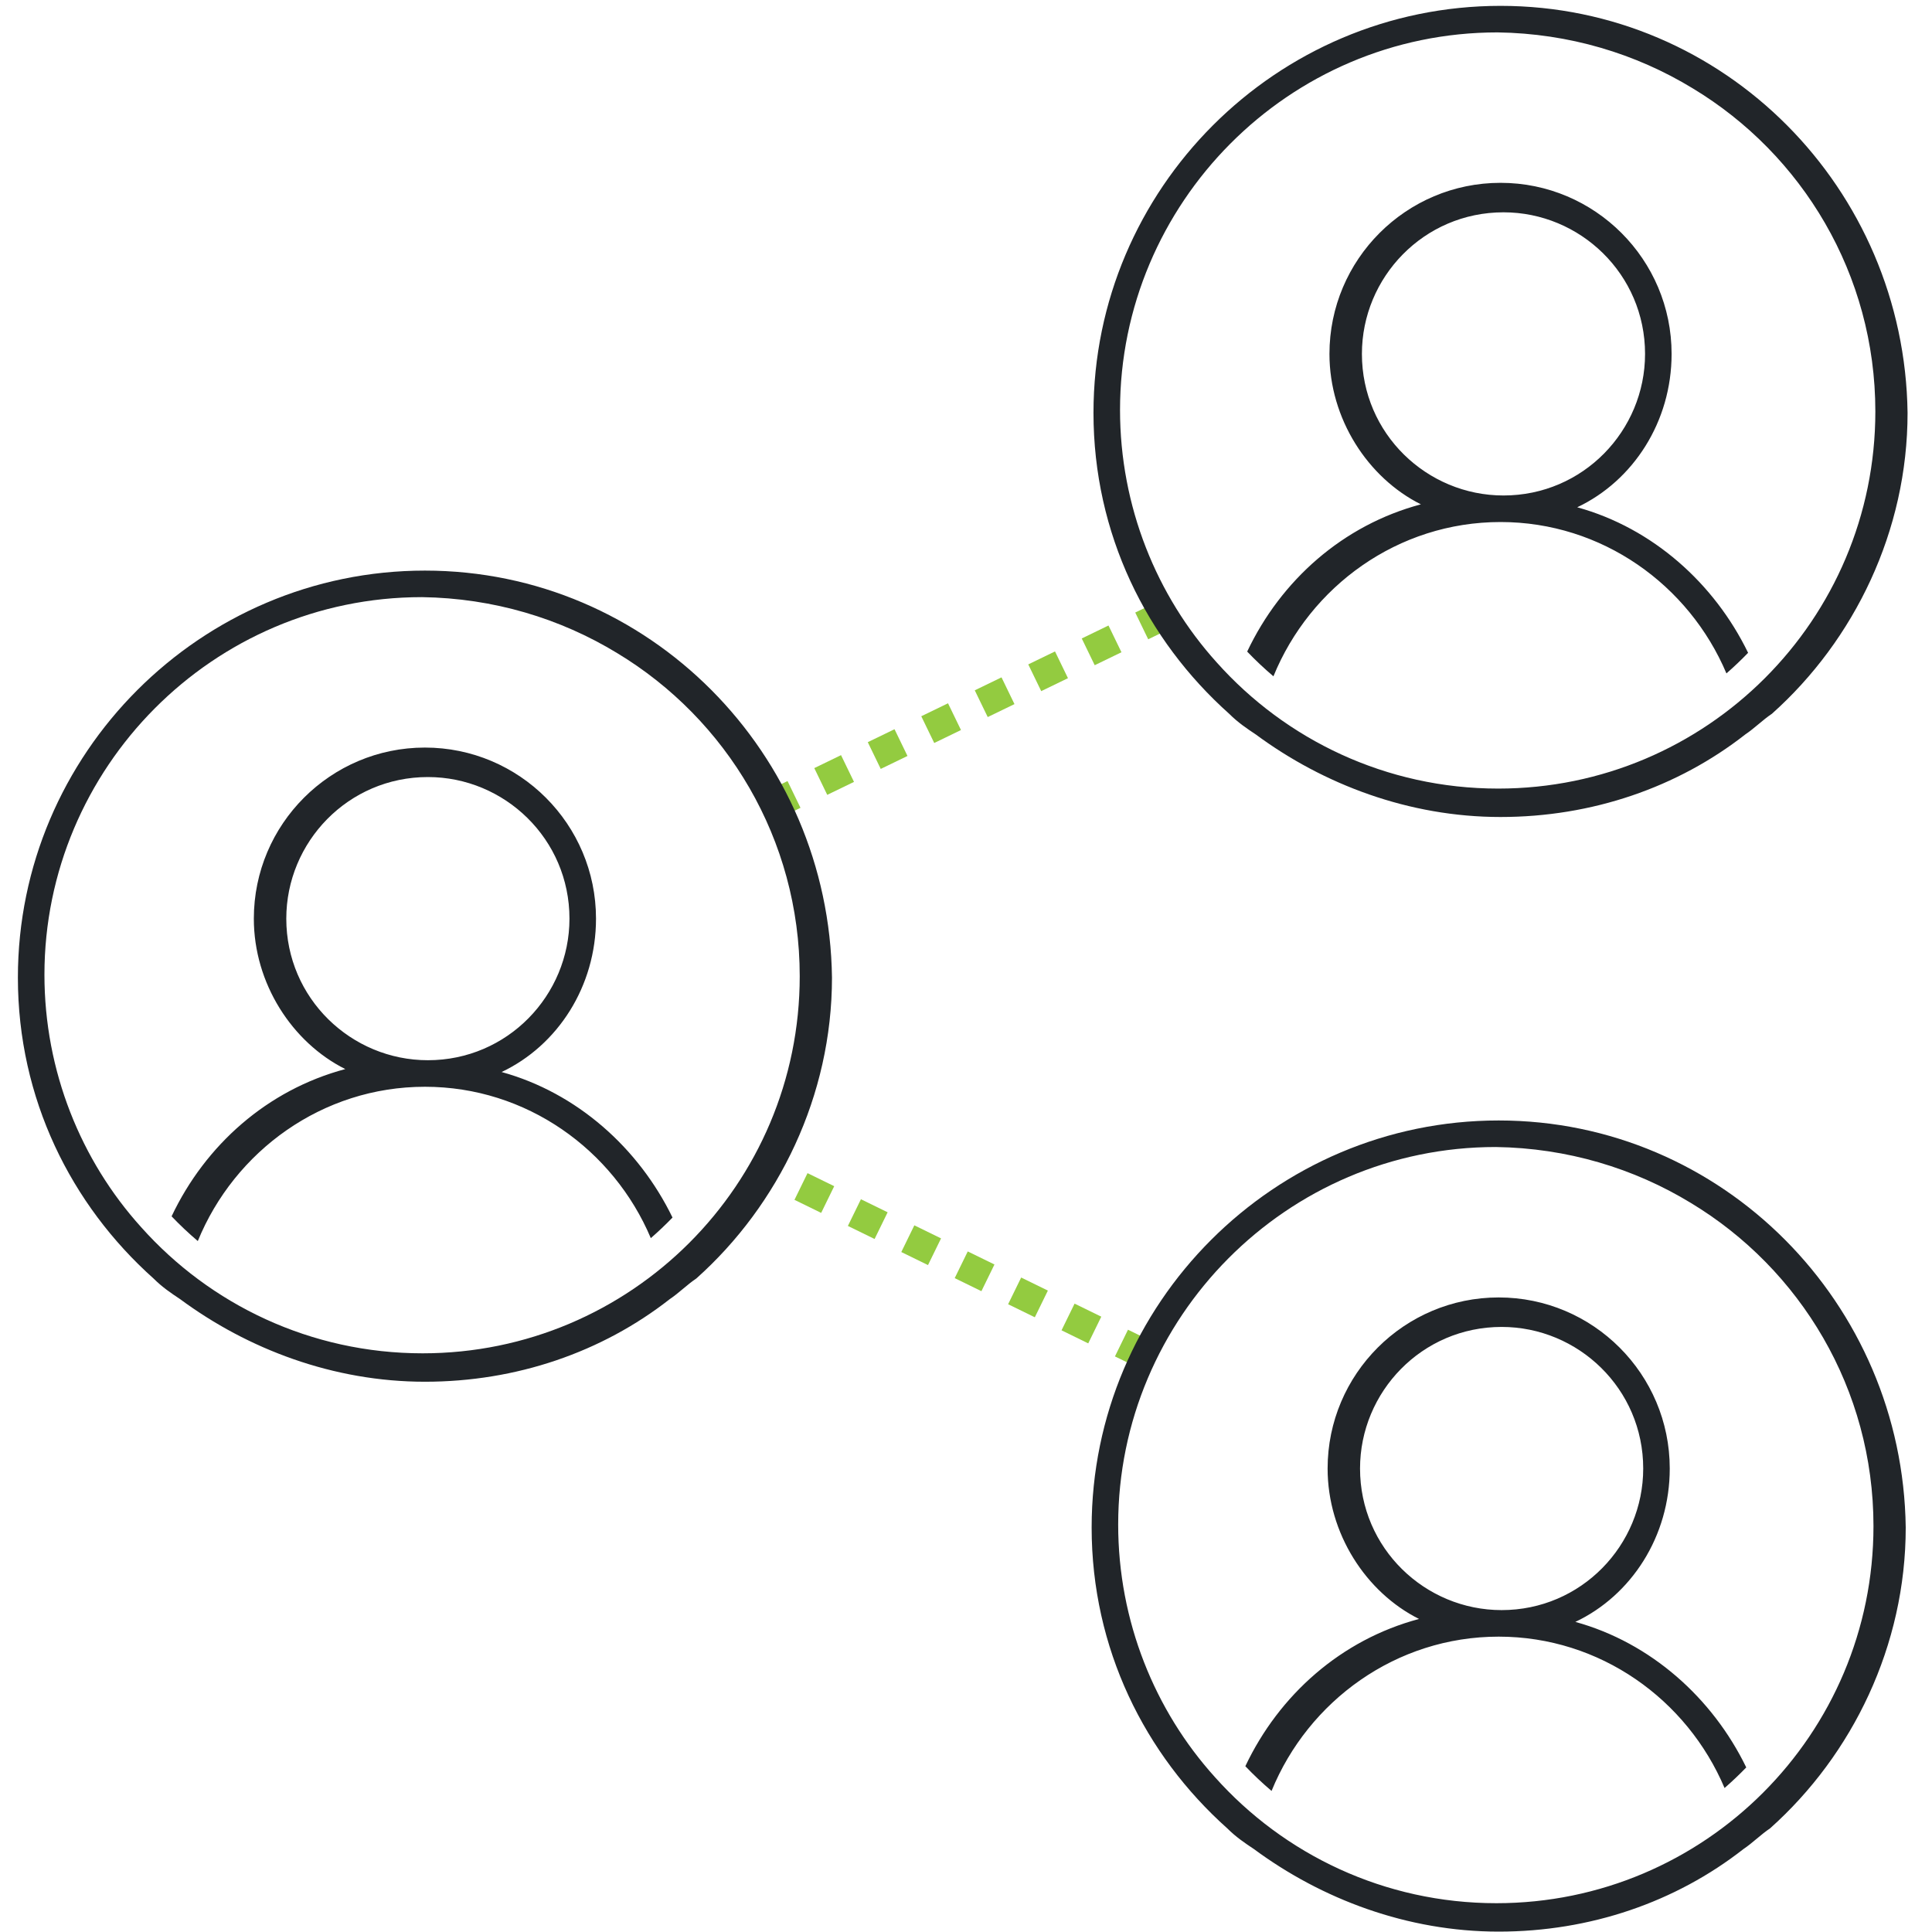
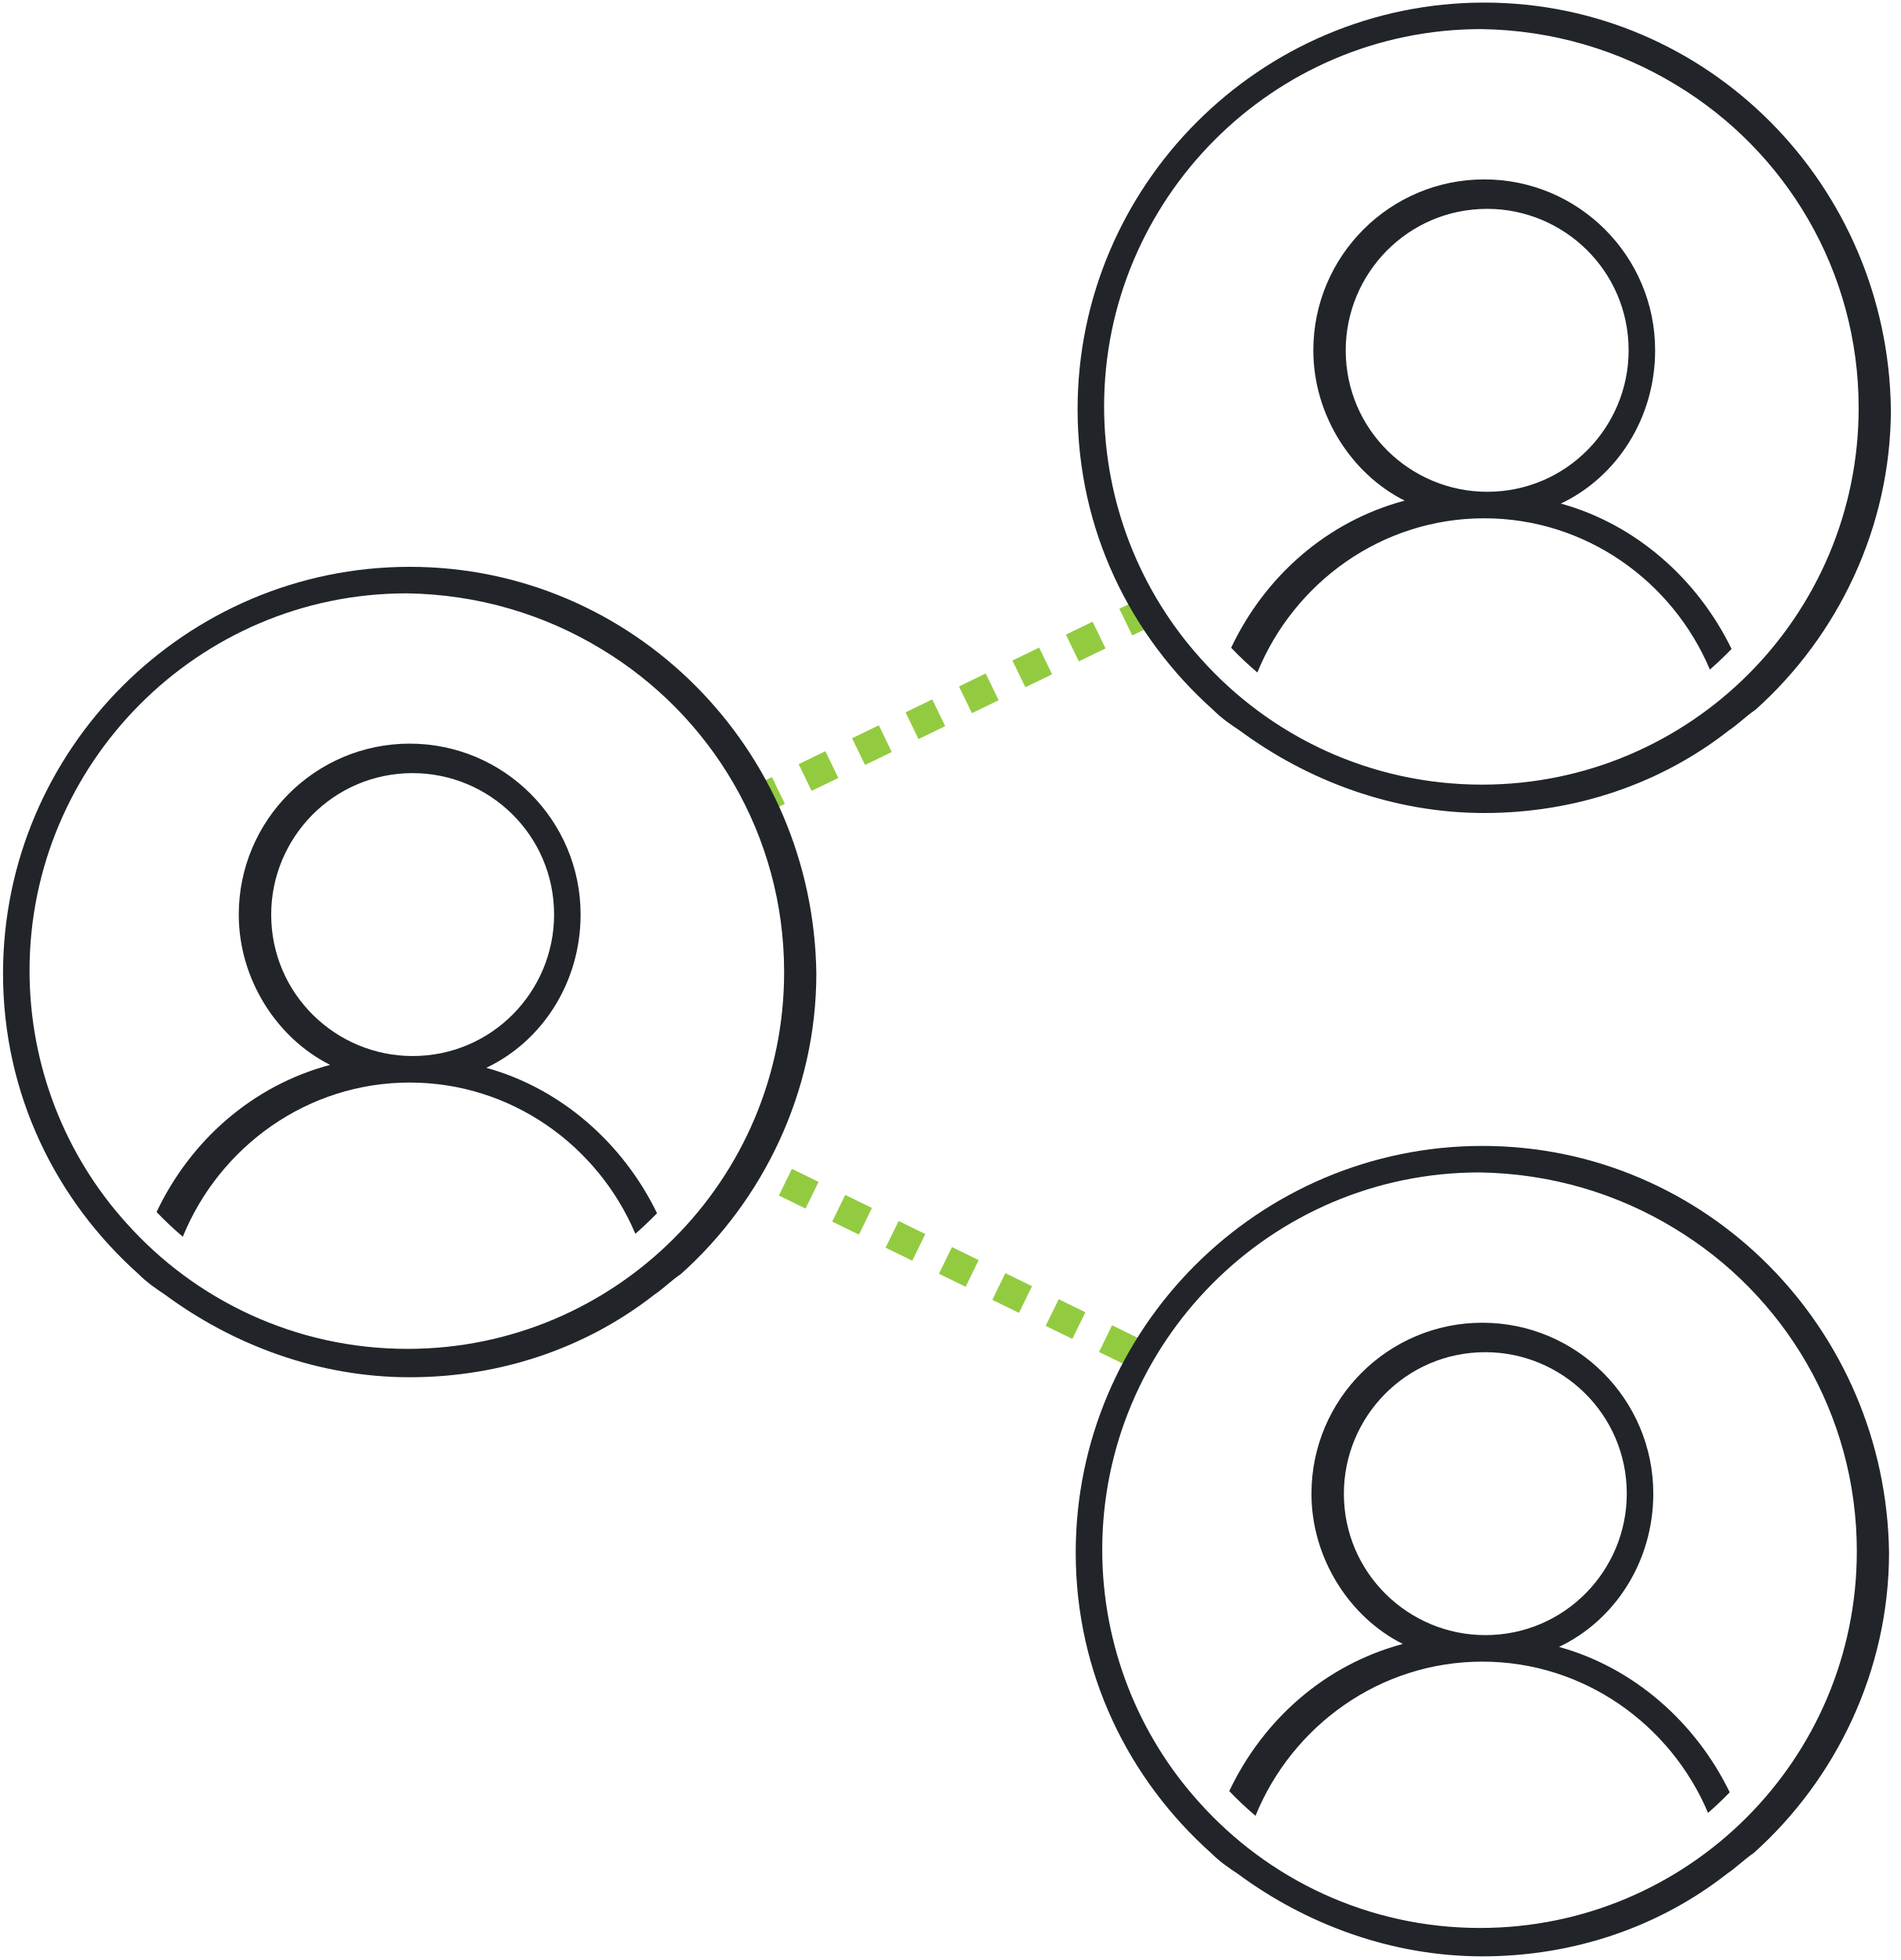
- <svg xmlns="http://www.w3.org/2000/svg" width="65" height="65" viewBox="0 0 65 65" fill="none">
-   <path d="M39.312 20.622L25.93 27.108" stroke="#93CB40" stroke-miterlimit="10" stroke-dasharray="1 1" />
-   <path d="M38.629 45.625L25.72 39.318" stroke="#93CB40" stroke-miterlimit="10" stroke-dasharray="1 1" />
-   <path fill-rule="evenodd" clip-rule="evenodd" d="M36.789 13.891C36.789 6.349 42.942 0.197 50.484 0.197C58.026 0.197 64.079 6.349 64.178 13.891C64.178 17.861 62.392 21.533 59.614 24.014C59.465 24.113 59.316 24.237 59.167 24.361C59.018 24.485 58.869 24.609 58.72 24.708C56.438 26.494 53.56 27.487 50.484 27.487C47.407 27.487 44.529 26.395 42.247 24.708C41.949 24.51 41.652 24.311 41.354 24.014C38.575 21.533 36.789 17.96 36.789 13.891ZM42.843 22.754C44.079 19.725 47.032 17.563 50.484 17.563C53.898 17.563 56.824 19.678 58.084 22.656C58.337 22.436 58.58 22.204 58.813 21.963C57.678 19.627 55.603 17.767 53.064 17.067C54.949 16.174 56.239 14.189 56.239 11.907C56.239 8.731 53.659 6.151 50.484 6.151C47.308 6.151 44.728 8.731 44.728 11.907C44.728 14.09 46.018 16.075 47.804 16.968C45.181 17.667 43.097 19.522 41.96 21.922C42.24 22.215 42.535 22.492 42.843 22.754ZM56.948 2.971C55.036 1.806 52.791 1.124 50.385 1.09C43.339 1.09 37.682 6.846 37.682 13.792C37.682 17.044 38.916 20.05 40.934 22.285C43.258 24.89 46.64 26.531 50.406 26.531C57.413 26.531 63.094 20.851 63.094 13.844C63.094 9.23 60.631 5.191 56.948 2.971ZM50.583 7.143C47.904 7.143 45.82 9.327 45.82 11.907C45.82 14.586 48.003 16.67 50.583 16.67C53.262 16.67 55.346 14.487 55.346 11.907C55.346 9.227 53.163 7.143 50.583 7.143Z" fill="#212529" />
-   <path fill-rule="evenodd" clip-rule="evenodd" d="M0.602 32.891C0.602 25.349 6.754 19.197 14.296 19.197C21.838 19.197 27.892 25.349 27.991 32.891C27.991 36.861 26.205 40.533 23.426 43.014C23.277 43.113 23.128 43.237 22.979 43.361C22.831 43.485 22.682 43.609 22.533 43.708C20.25 45.495 17.373 46.487 14.296 46.487C11.22 46.487 8.342 45.395 6.06 43.708C5.762 43.51 5.464 43.311 5.166 43.014C2.388 40.533 0.602 36.96 0.602 32.891ZM6.655 41.754C7.892 38.725 10.845 36.563 14.296 36.563C17.71 36.563 20.637 38.678 21.896 41.656C22.149 41.435 22.393 41.204 22.626 40.963C21.491 38.627 19.415 36.767 16.876 36.067C18.762 35.174 20.052 33.189 20.052 30.907C20.052 27.731 17.472 25.151 14.296 25.151C11.121 25.151 8.54 27.731 8.54 30.907C8.54 33.09 9.831 35.075 11.617 35.968C8.994 36.667 6.91 38.522 5.773 40.922C6.052 41.215 6.347 41.492 6.655 41.754ZM20.761 21.971C18.848 20.806 16.604 20.124 14.197 20.09C7.151 20.09 1.495 25.846 1.495 32.792C1.495 36.044 2.728 39.05 4.747 41.285C7.07 43.891 10.453 45.531 14.219 45.531C21.226 45.531 26.906 39.851 26.906 32.844C26.906 28.23 24.443 24.191 20.761 21.971ZM14.396 26.143C11.716 26.143 9.632 28.326 9.632 30.907C9.632 33.586 11.815 35.67 14.396 35.67C17.075 35.67 19.159 33.487 19.159 30.907C19.159 28.227 16.976 26.143 14.396 26.143Z" fill="#212529" />
-   <path fill-rule="evenodd" clip-rule="evenodd" d="M36.727 51.391C36.727 43.849 42.879 37.697 50.421 37.697C57.963 37.697 64.017 43.849 64.116 51.391C64.116 55.361 62.33 59.033 59.551 61.514C59.402 61.613 59.253 61.737 59.104 61.861C58.956 61.985 58.807 62.109 58.658 62.208C56.375 63.995 53.498 64.987 50.421 64.987C47.345 64.987 44.467 63.895 42.185 62.208C41.887 62.01 41.589 61.811 41.291 61.514C38.513 59.033 36.727 55.46 36.727 51.391ZM42.78 60.254C44.017 57.225 46.97 55.063 50.421 55.063C53.835 55.063 56.761 57.178 58.021 60.156C58.274 59.935 58.518 59.704 58.751 59.463C57.616 57.127 55.54 55.267 53.001 54.567C54.887 53.674 56.177 51.689 56.177 49.407C56.177 46.231 53.597 43.651 50.421 43.651C47.246 43.651 44.666 46.231 44.666 49.407C44.666 51.59 45.956 53.575 47.742 54.468C45.119 55.167 43.035 57.022 41.898 59.422C42.177 59.715 42.472 59.992 42.78 60.254ZM56.886 40.471C54.973 39.306 52.729 38.624 50.322 38.59C43.276 38.59 37.62 44.346 37.62 51.292C37.62 54.544 38.853 57.55 40.871 59.785C43.195 62.391 46.578 64.031 50.344 64.031C57.351 64.031 63.031 58.351 63.031 51.344C63.031 46.73 60.568 42.691 56.886 40.471ZM50.52 44.643C47.841 44.643 45.757 46.827 45.757 49.407C45.757 52.086 47.94 54.17 50.52 54.17C53.2 54.17 55.284 51.987 55.284 49.407C55.284 46.727 53.101 44.643 50.52 44.643Z" fill="#212529" />
+ <svg xmlns="http://www.w3.org/2000/svg" width="64" height="66" viewBox="0 0 64 66" fill="none">
+   <path d="M38.813 20.512L25.43 26.998" stroke="#93CB40" stroke-miterlimit="10" stroke-dasharray="1 1" />
+   <path d="M38.13 45.515L25.22 39.208" stroke="#93CB40" stroke-miterlimit="10" stroke-dasharray="1 1" />
+   <path fill-rule="evenodd" clip-rule="evenodd" d="M36.29 13.782C36.29 6.24 42.443 0.087 49.984 0.087C57.526 0.087 63.58 6.24 63.679 13.782C63.679 17.751 61.893 21.423 59.114 23.904C58.965 24.003 58.816 24.127 58.668 24.251C58.519 24.375 58.37 24.499 58.221 24.598C55.939 26.385 53.061 27.377 49.984 27.377C46.908 27.377 44.03 26.285 41.748 24.598C41.45 24.4 41.152 24.201 40.855 23.904C38.076 21.423 36.29 17.85 36.29 13.782ZM42.344 22.645C43.58 19.615 46.533 17.453 49.984 17.453C53.399 17.453 56.325 19.568 57.584 22.546C57.837 22.326 58.081 22.094 58.314 21.853C57.179 19.517 55.104 17.658 52.565 16.957C54.45 16.064 55.74 14.079 55.74 11.797C55.74 8.621 53.16 6.041 49.984 6.041C46.809 6.041 44.229 8.621 44.229 11.797C44.229 13.98 45.519 15.965 47.305 16.858C44.682 17.557 42.598 19.413 41.461 21.812C41.74 22.105 42.035 22.382 42.344 22.645ZM56.449 2.861C54.536 1.696 52.292 1.014 49.885 0.98C42.839 0.98 37.183 6.736 37.183 13.682C37.183 16.935 38.417 19.94 40.435 22.175C42.758 24.781 46.141 26.421 49.907 26.421C56.914 26.421 62.594 20.741 62.594 13.734C62.594 9.12 60.132 5.081 56.449 2.861ZM50.084 7.033C47.404 7.033 45.32 9.217 45.32 11.797C45.32 14.476 47.504 16.56 50.084 16.56C52.763 16.56 54.847 14.377 54.847 11.797C54.847 9.117 52.664 7.033 50.084 7.033Z" fill="#212529" />
+   <path fill-rule="evenodd" clip-rule="evenodd" d="M0.102 32.782C0.102 25.24 6.255 19.087 13.797 19.087C21.339 19.087 27.392 25.24 27.492 32.782C27.492 36.751 25.705 40.423 22.927 42.904C22.778 43.003 22.629 43.127 22.48 43.251C22.331 43.375 22.182 43.499 22.034 43.598C19.751 45.385 16.873 46.377 13.797 46.377C10.721 46.377 7.843 45.285 5.56 43.598C5.263 43.4 4.965 43.201 4.667 42.904C1.889 40.423 0.102 36.85 0.102 32.782ZM6.156 41.645C7.393 38.615 10.345 36.453 13.797 36.453C17.211 36.453 20.137 38.568 21.397 41.546C21.65 41.326 21.893 41.094 22.127 40.853C20.992 38.517 18.916 36.658 16.377 35.957C18.263 35.064 19.553 33.079 19.553 30.797C19.553 27.621 16.973 25.041 13.797 25.041C10.621 25.041 8.041 27.621 8.041 30.797C8.041 32.98 9.331 34.965 11.118 35.858C8.494 36.557 6.411 38.413 5.273 40.812C5.553 41.105 5.848 41.382 6.156 41.645ZM20.261 21.861C18.349 20.696 16.104 20.014 13.698 19.98C6.652 19.98 0.995 25.736 0.995 32.682C0.995 35.935 2.229 38.94 4.247 41.175C6.571 43.781 9.954 45.421 13.72 45.421C20.727 45.421 26.407 39.741 26.407 32.734C26.407 28.12 23.944 24.081 20.261 21.861ZM13.896 26.034C11.217 26.034 9.133 28.217 9.133 30.797C9.133 33.476 11.316 35.56 13.896 35.56C16.576 35.56 18.66 33.377 18.66 30.797C18.66 28.117 16.476 26.034 13.896 26.034Z" fill="#212529" />
+   <path fill-rule="evenodd" clip-rule="evenodd" d="M36.227 52.282C36.227 44.74 42.38 38.587 49.922 38.587C57.464 38.587 63.517 44.74 63.617 52.282C63.617 56.251 61.83 59.923 59.052 62.404C58.903 62.503 58.754 62.627 58.605 62.751C58.456 62.875 58.307 62.999 58.159 63.098C55.876 64.885 52.998 65.877 49.922 65.877C46.846 65.877 43.968 64.785 41.685 63.098C41.388 62.9 41.09 62.701 40.792 62.404C38.014 59.923 36.227 56.35 36.227 52.282ZM42.281 61.145C43.517 58.115 46.47 55.953 49.922 55.953C53.336 55.953 56.262 58.068 57.522 61.046C57.775 60.826 58.019 60.594 58.252 60.353C57.117 58.017 55.041 56.158 52.502 55.457C54.388 54.564 55.678 52.579 55.678 50.297C55.678 47.121 53.097 44.541 49.922 44.541C46.746 44.541 44.166 47.121 44.166 50.297C44.166 52.48 45.456 54.465 47.243 55.358C44.619 56.057 42.536 57.913 41.398 60.312C41.678 60.605 41.973 60.882 42.281 61.145ZM56.386 41.361C54.474 40.196 52.229 39.514 49.823 39.48C42.777 39.48 37.12 45.236 37.12 52.182C37.12 55.435 38.354 58.44 40.372 60.675C42.696 63.281 46.079 64.921 49.844 64.921C56.852 64.921 62.532 59.241 62.532 52.234C62.532 47.62 60.069 43.581 56.386 41.361ZM50.021 45.533C47.342 45.533 45.258 47.717 45.258 50.297C45.258 52.976 47.441 55.06 50.021 55.06C52.701 55.06 54.785 52.877 54.785 50.297C54.785 47.617 52.601 45.533 50.021 45.533Z" fill="#212529" />
</svg>
